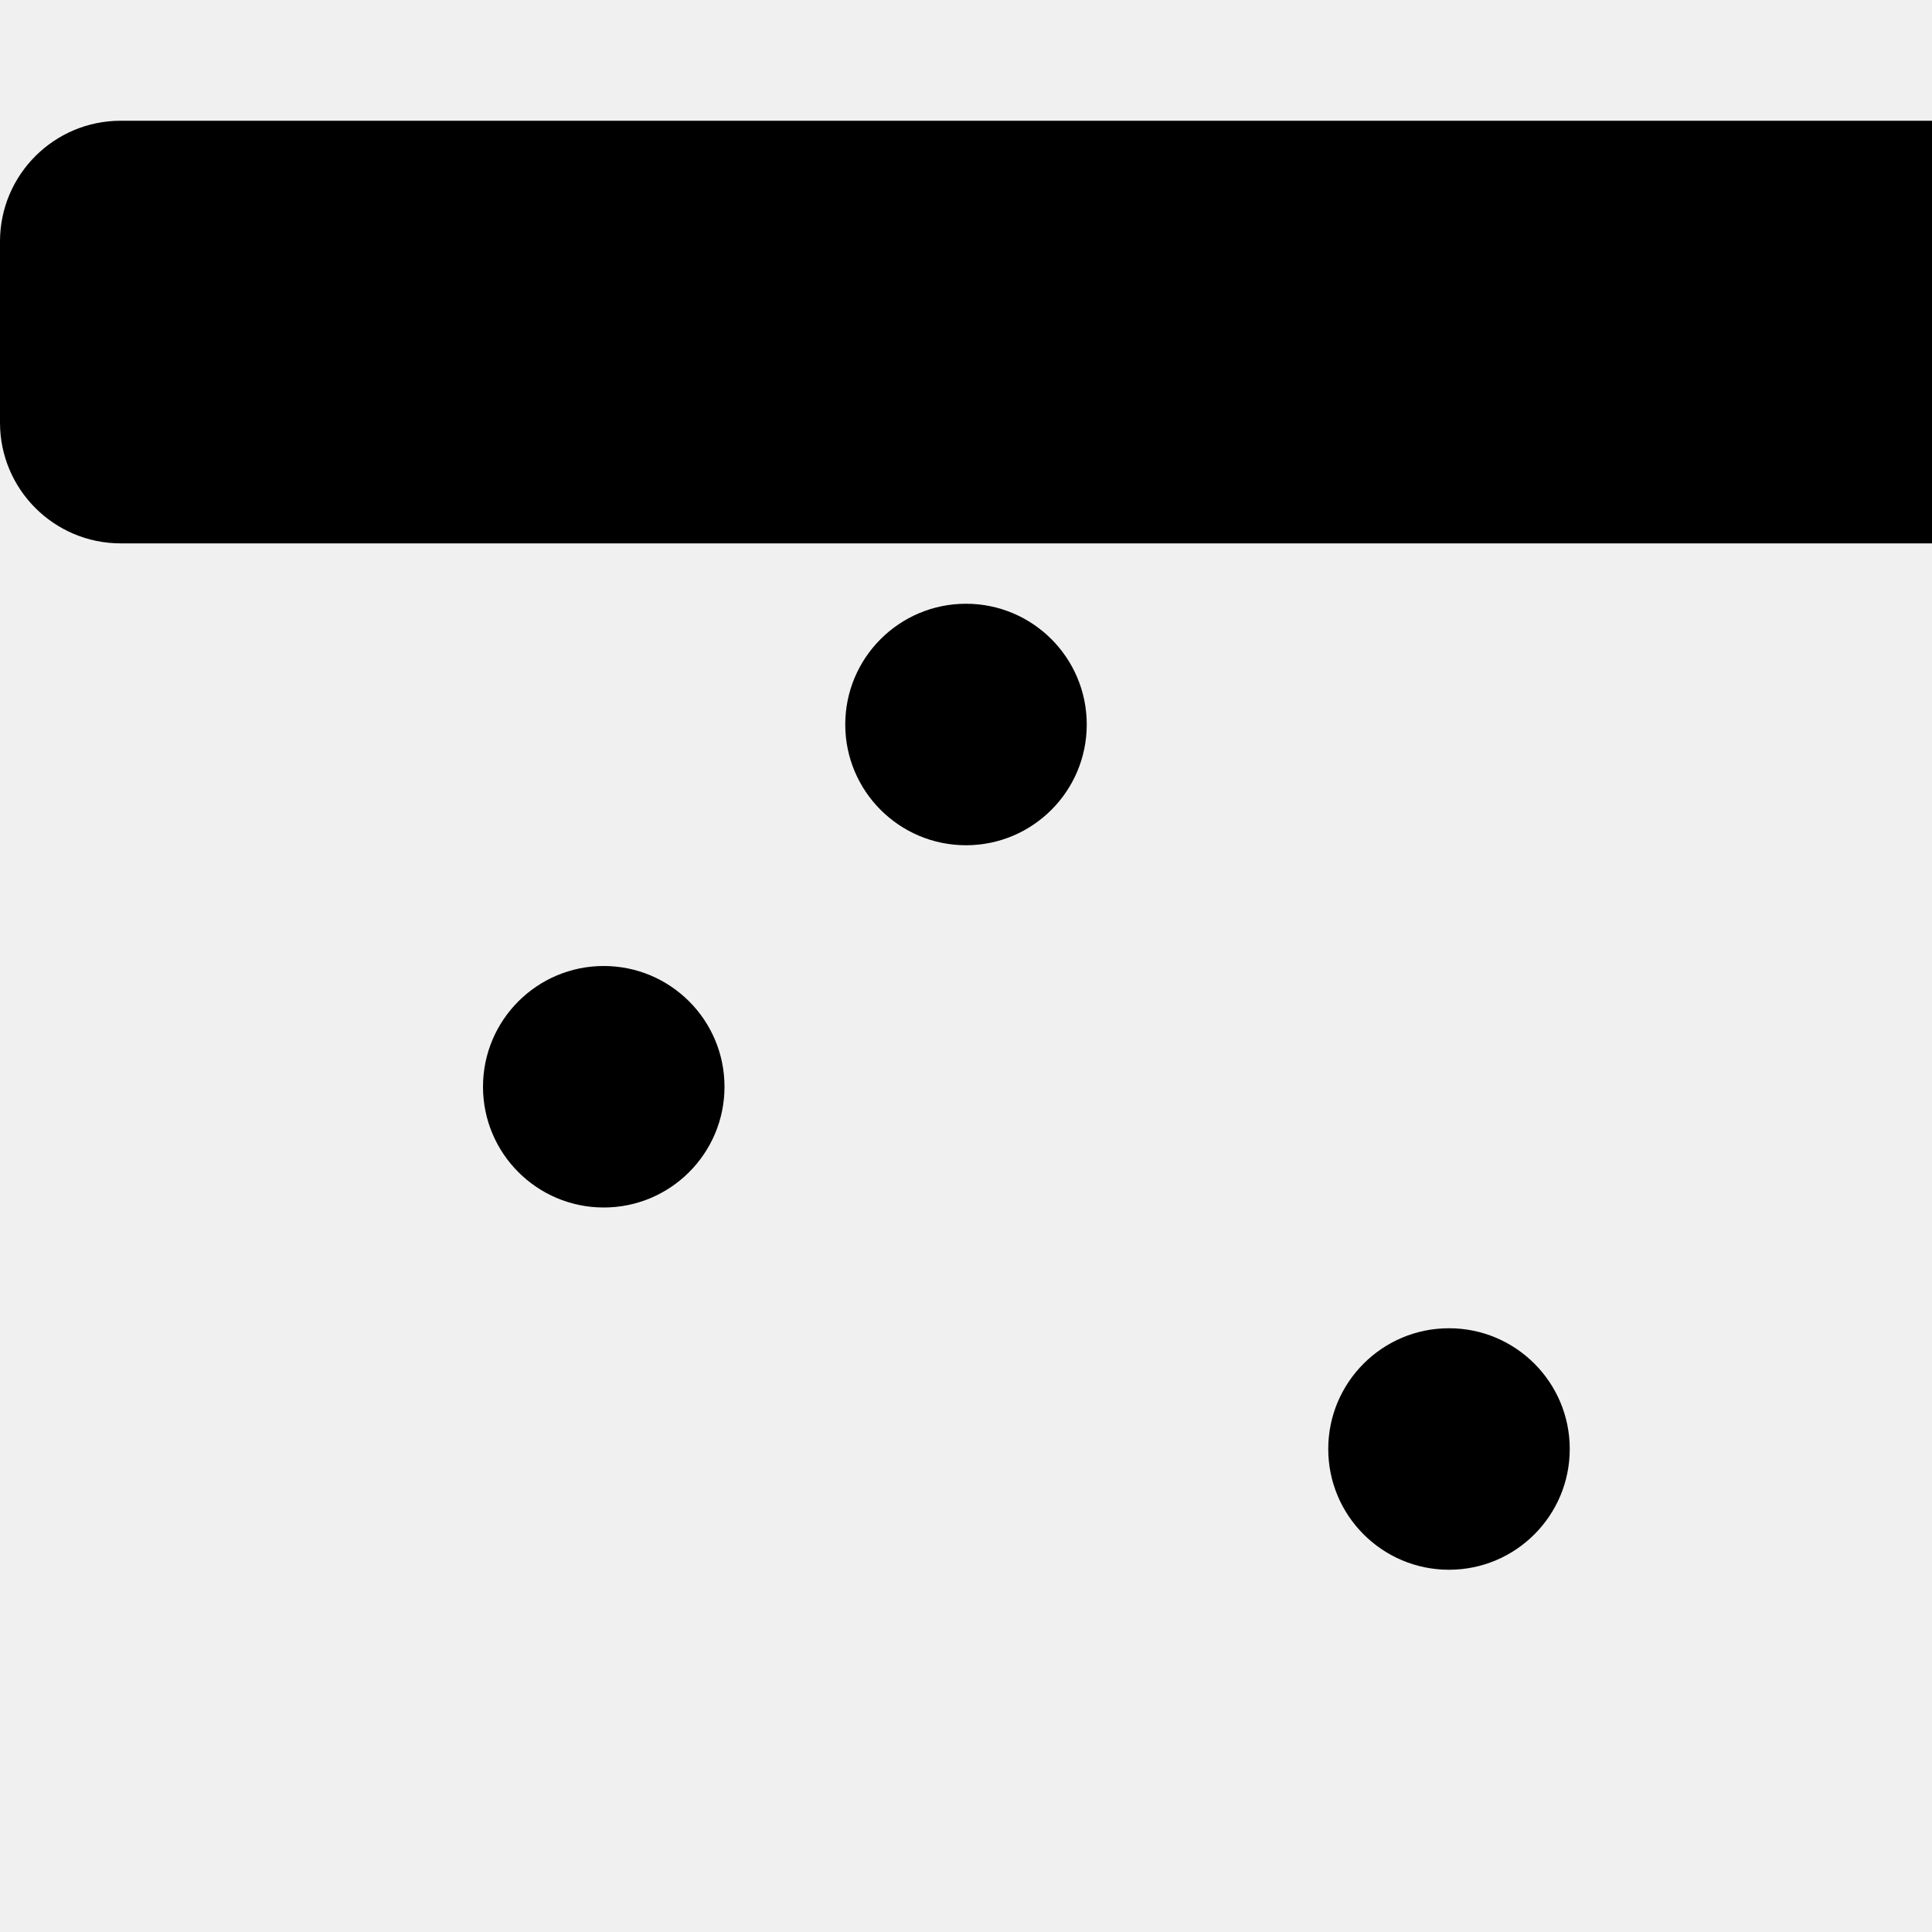
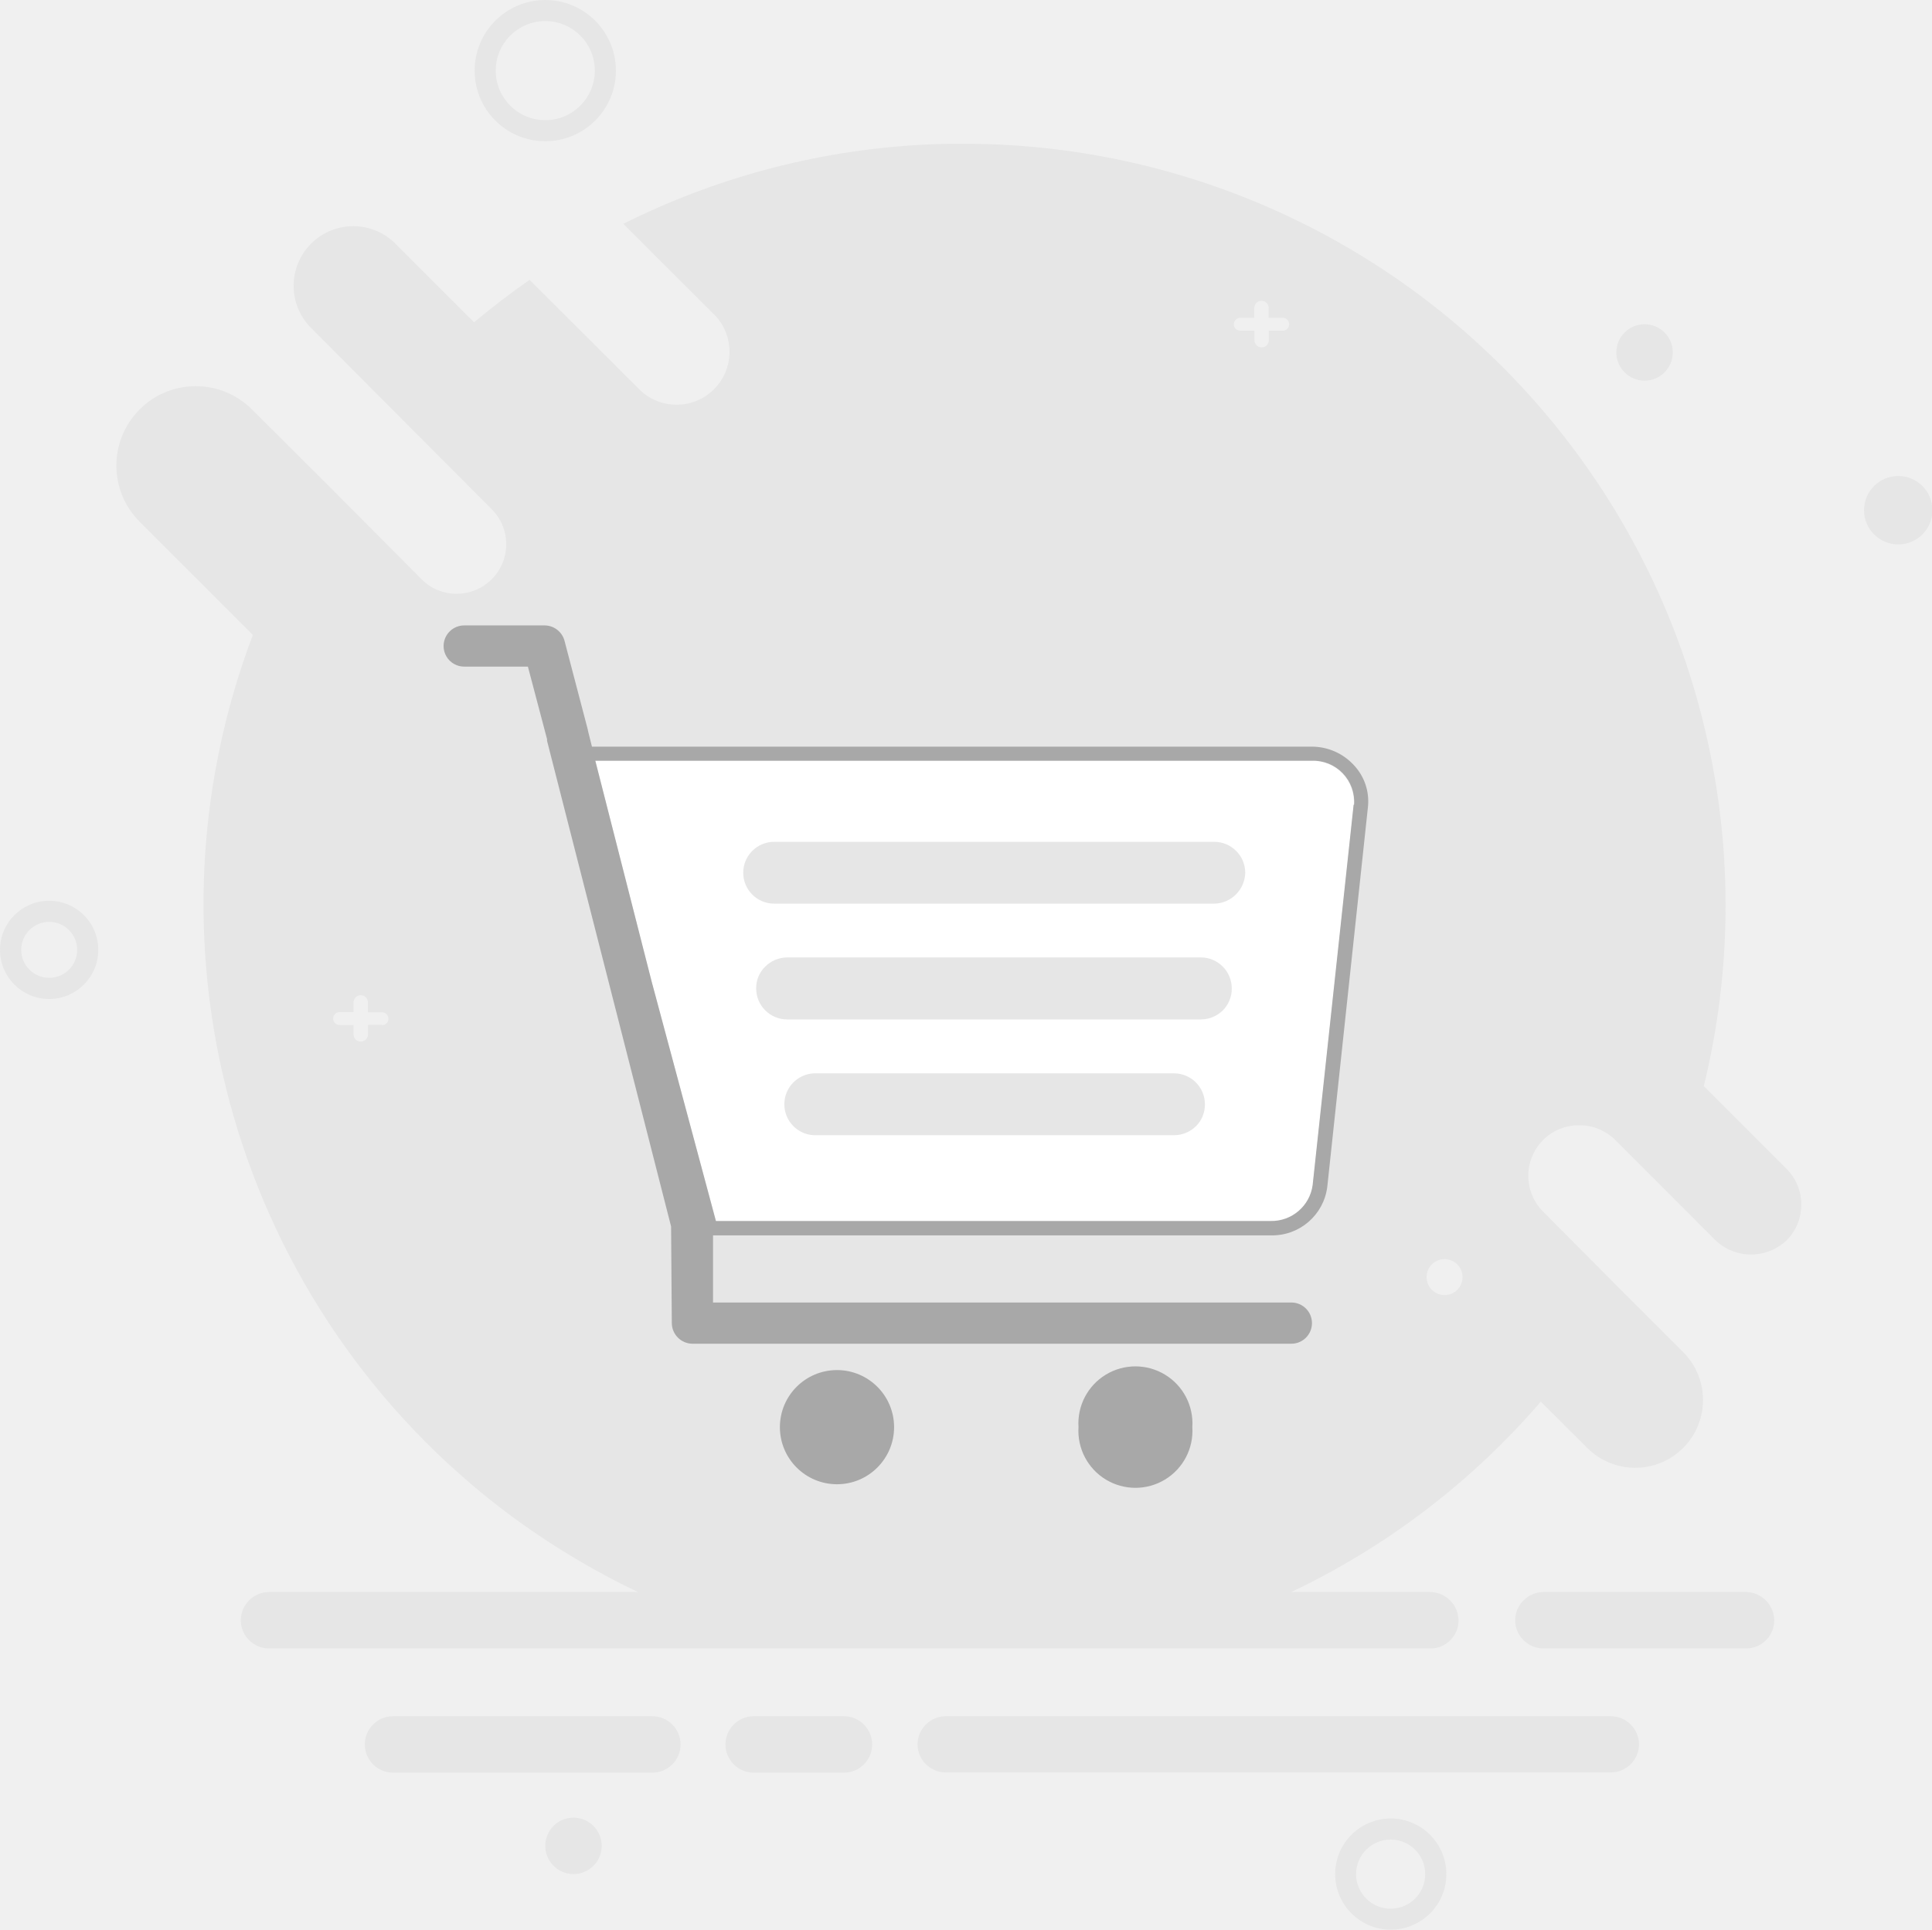
- <svg xmlns="http://www.w3.org/2000/svg" viewBox="0 0 512 512">
-   <path d="M480 32H32C14.33 32 0 46.33 0 64v48c0 17.67 14.33 32 32 32h480c17.67 0 32-14.33 32-32V64c0-17.67-14.33-32-32-32zM256 160c-17.67 0-32 14.33-32 32s14.33 32 32 32 32-14.33 32-32-14.33-32-32-32zm-96 96c-17.67 0-32 14.33-32 32s14.33 32 32 32 32-14.33 32-32-14.33-32-32-32zm224 96c-17.67 0-32 14.33-32 32s14.33 32 32 32 32-14.33 32-32-14.33-32-32-32z" />
+ <svg xmlns="http://www.w3.org/2000/svg" t="1739424681571" class="icon" viewBox="0 0 1025 1024" version="1.1" p-id="3965" width="100%" height="100%">
+   <path d="M947.681 620.121l-43.738-43.77A404.164 404.164 0 0 0 511.603 76.287h-3.179c-7.311 0-14.622 0.223-21.71 0.668a401.907 401.907 0 0 0-156.039 41.831l49.11 49.046A28.099 28.099 0 0 1 340.147 207.565L280.961 148.506c-10.172 7.088-19.994 14.622-29.466 22.505L209.823 129.339a31.627 31.627 0 0 0-44.819 44.66L260.84 270.184a26.287 26.287 0 0 1-18.627 44.914 25.906 25.906 0 0 1-18.5-7.661L174.254 257.724 133.694 217.292a42.117 42.117 0 0 0-59.631 59.536L134.139 336.936a404.228 404.228 0 0 0 135.283 466.211 415.353 415.353 0 0 0 69.231 41.799h346.154A402.289 402.289 0 0 0 817.452 743.802l24.666 24.571a35.887 35.887 0 0 0 50.858-50.858l-32.899-32.899-41.322-41.577a26.891 26.891 0 0 1 0-38.144 26.478 26.478 0 0 1 19.072-7.756 26.923 26.923 0 0 1 19.072 7.756l28.608 28.608 24.444 24.476a27.241 27.241 0 0 0 19.072 7.756 27.686 27.686 0 0 0 19.072-7.756 26.891 26.891 0 0 0-0.413-37.858z m-744.978-76.287h-7.438v5.118a3.846 3.846 0 0 1-3.878 3.783 3.783 3.783 0 0 1-3.814-3.687v-5.118h-7.374a3.433 3.433 0 1 1 0-6.866H187.572v-5.149a3.814 3.814 0 1 1 7.629 0V537.19h7.438a3.433 3.433 0 0 1 0 6.866z m87.508-183.503a9.536 9.536 0 1 1 9.536-9.536 9.536 9.536 0 0 1-9.536 9.631zM680.58 175.493h-7.438v5.118a3.783 3.783 0 0 1-3.751 3.751 3.91 3.91 0 0 1-3.878-3.783v-5.086H658.011a3.465 3.465 0 0 1-3.433-3.433 3.528 3.528 0 0 1 3.433-3.433h7.438v-5.149a3.846 3.846 0 0 1 3.878-3.878 3.814 3.814 0 0 1 3.751 3.878v5.149h7.438a3.433 3.433 0 1 1 0 6.866z m85.823 511.761a9.536 9.536 0 0 1 0-19.072 9.536 9.536 0 1 1 0 19.072z" fill="#E6E6E6" p-id="3966" />
+   <path d="M773.809 859.918a14.844 14.844 0 0 1-4.355 10.49 14.558 14.558 0 0 1-10.49 4.355H142.722a15.003 15.003 0 0 1-14.971-14.971 15.099 15.099 0 0 1 14.844-14.971h616.116a15.226 15.226 0 0 1 15.099 15.099z m95.741 65.798a14.971 14.971 0 0 1-14.971 14.844h-352.829a15.003 15.003 0 0 1-14.971-14.971 15.035 15.035 0 0 1 14.971-14.844h352.829a15.003 15.003 0 0 1 14.971 14.971z m71.742-65.798a14.876 14.876 0 0 1-14.844 14.844h-107.629a15.003 15.003 0 0 1-14.971-14.971 14.526 14.526 0 0 1 4.45-10.49 14.781 14.781 0 0 1 10.521-4.482h107.629a15.194 15.194 0 0 1 14.844 15.099z m-493.548 80.769h-47.87a14.971 14.971 0 0 1 0-29.943h47.87a14.971 14.971 0 0 1 0 29.943z m-101.717 0H208.52a14.971 14.971 0 1 1 0-29.943h137.572a14.971 14.971 0 0 1 0 29.943z m391.831 24.317a29.498 29.498 0 1 0 29.498 29.498 29.561 29.561 0 0 0-29.434-29.498z m0 47.87a18.341 18.341 0 1 1 18.277-18.373 18.341 18.341 0 0 1-18.214 18.373zM26.066 478.004a26.065 26.065 0 1 0 26.065 26.033 26.033 26.033 0 0 0-26.065-26.033z m0 40.877a14.844 14.844 0 1 1 14.876-14.844 14.812 14.812 0 0 1-14.876 14.844zM289.289 0a37.476 37.476 0 1 0 37.476 37.476A37.508 37.508 0 0 0 289.289 0z m0 63.764a26.287 26.287 0 1 1 26.287-26.287A26.287 26.287 0 0 1 289.289 63.764z m29.943 915.766a14.971 14.971 0 1 1-14.971-14.971 15.003 15.003 0 0 1 14.971 14.971zM988.939 270.757a18.15 18.15 0 1 0 36.3 0 18.15 18.15 0 1 0-36.3 0zM857.534 187.031a14.971 14.971 0 1 0 14.971-14.971 14.94 14.94 0 0 0-14.971 14.971z" fill="#E6E6E6" p-id="3967" />
+   <path d="M695.869 403.687H315.83l30.134 118.404 0.254 0.89 33.694 125.27h294.342a22.028 22.028 0 0 0 22.25-19.072l21.742-201.844a21.933 21.933 0 0 0-22.378-23.649z m-61.316 193.897a16.561 16.561 0 0 1-11.57 4.832h-191.163a16.434 16.434 0 0 1 0-32.835h191.036a16.434 16.434 0 0 1 16.402 16.434 16.147 16.147 0 0 1-4.704 11.57z m14.24-61.443a16.561 16.561 0 0 1-11.57 4.832h-219.644a16.434 16.434 0 0 1-16.402-16.497 15.893 15.893 0 0 1 4.832-11.57 16.561 16.561 0 0 1 11.57-4.832h219.517a16.434 16.434 0 0 1 16.402 16.402 16.147 16.147 0 0 1-4.704 11.666z m6.866-61.443a16.561 16.561 0 0 1-11.57 4.832H410.713a16.402 16.402 0 0 1 0-32.804h233.503a16.465 16.465 0 0 1 16.434 16.402 16.815 16.815 0 0 1-4.99 11.57z" fill="#FFFFFF" p-id="3968" />
+   <path d="M718.405 406.167a30.324 30.324 0 0 0-22.632-9.949H314.05l-2.161-8.646v-0.254l-12.333-47.044a10.998 10.998 0 0 0-10.712-8.392H246.377a10.935 10.935 0 1 0 0 21.869h33.694l10.172 38.525a0.477 0.477 0 0 0 0 0.381v0.509l65.798 257.692 0.381 51.271a11.03 11.03 0 0 0 10.935 10.935h317.864a10.935 10.935 0 0 0 0-21.869H378.291v-35.633h296.122a29.434 29.434 0 0 0 29.752-25.683l21.615-201.971a28.004 28.004 0 0 0-7.374-21.742z m-0.254 20.852l-21.742 201.844a22.028 22.028 0 0 1-22.25 19.072h-294.342l-33.566-125.143-0.254-0.89L315.83 403.687h380.038a21.742 21.742 0 0 1 22.537 23.331zM413.764 757.311a30.292 30.292 0 1 0 30.261-30.261 30.292 30.292 0 0 0-30.261 30.261zM572.188 757.311a30.261 30.261 0 1 0 60.394 0 30.261 30.261 0 1 0-60.394 0z" fill="#A8A8A8" p-id="3969" />
</svg>
